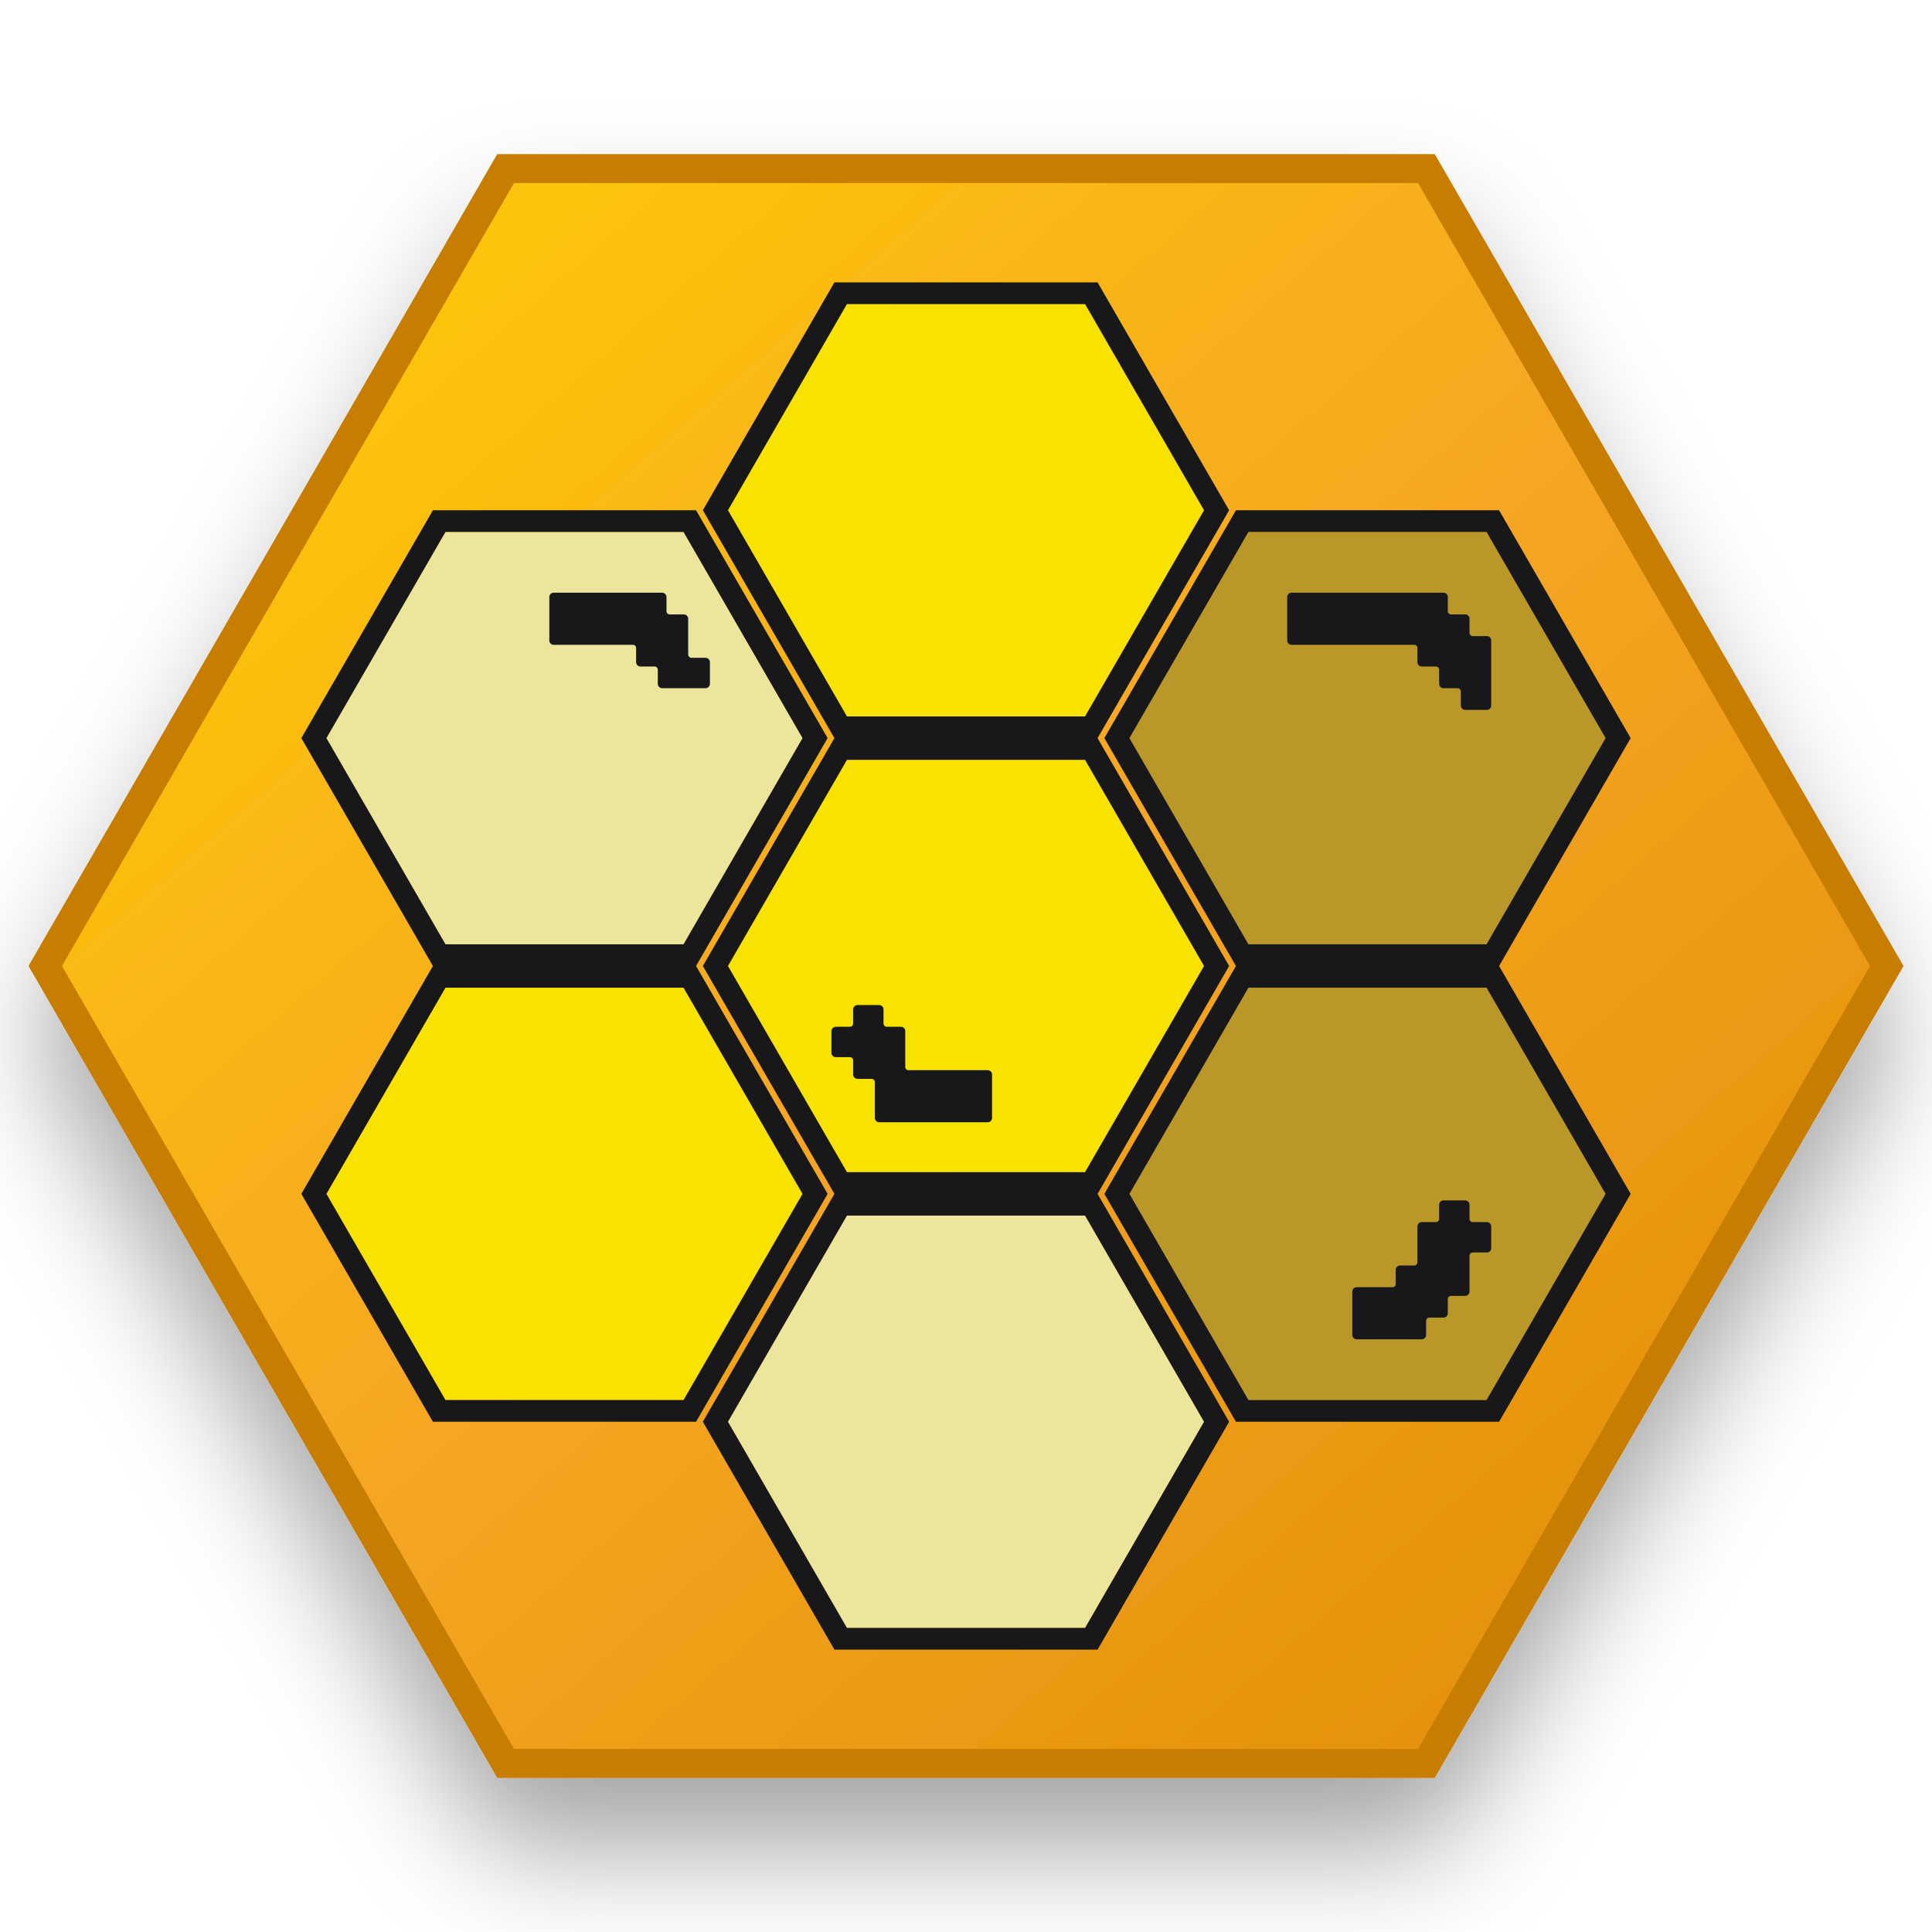
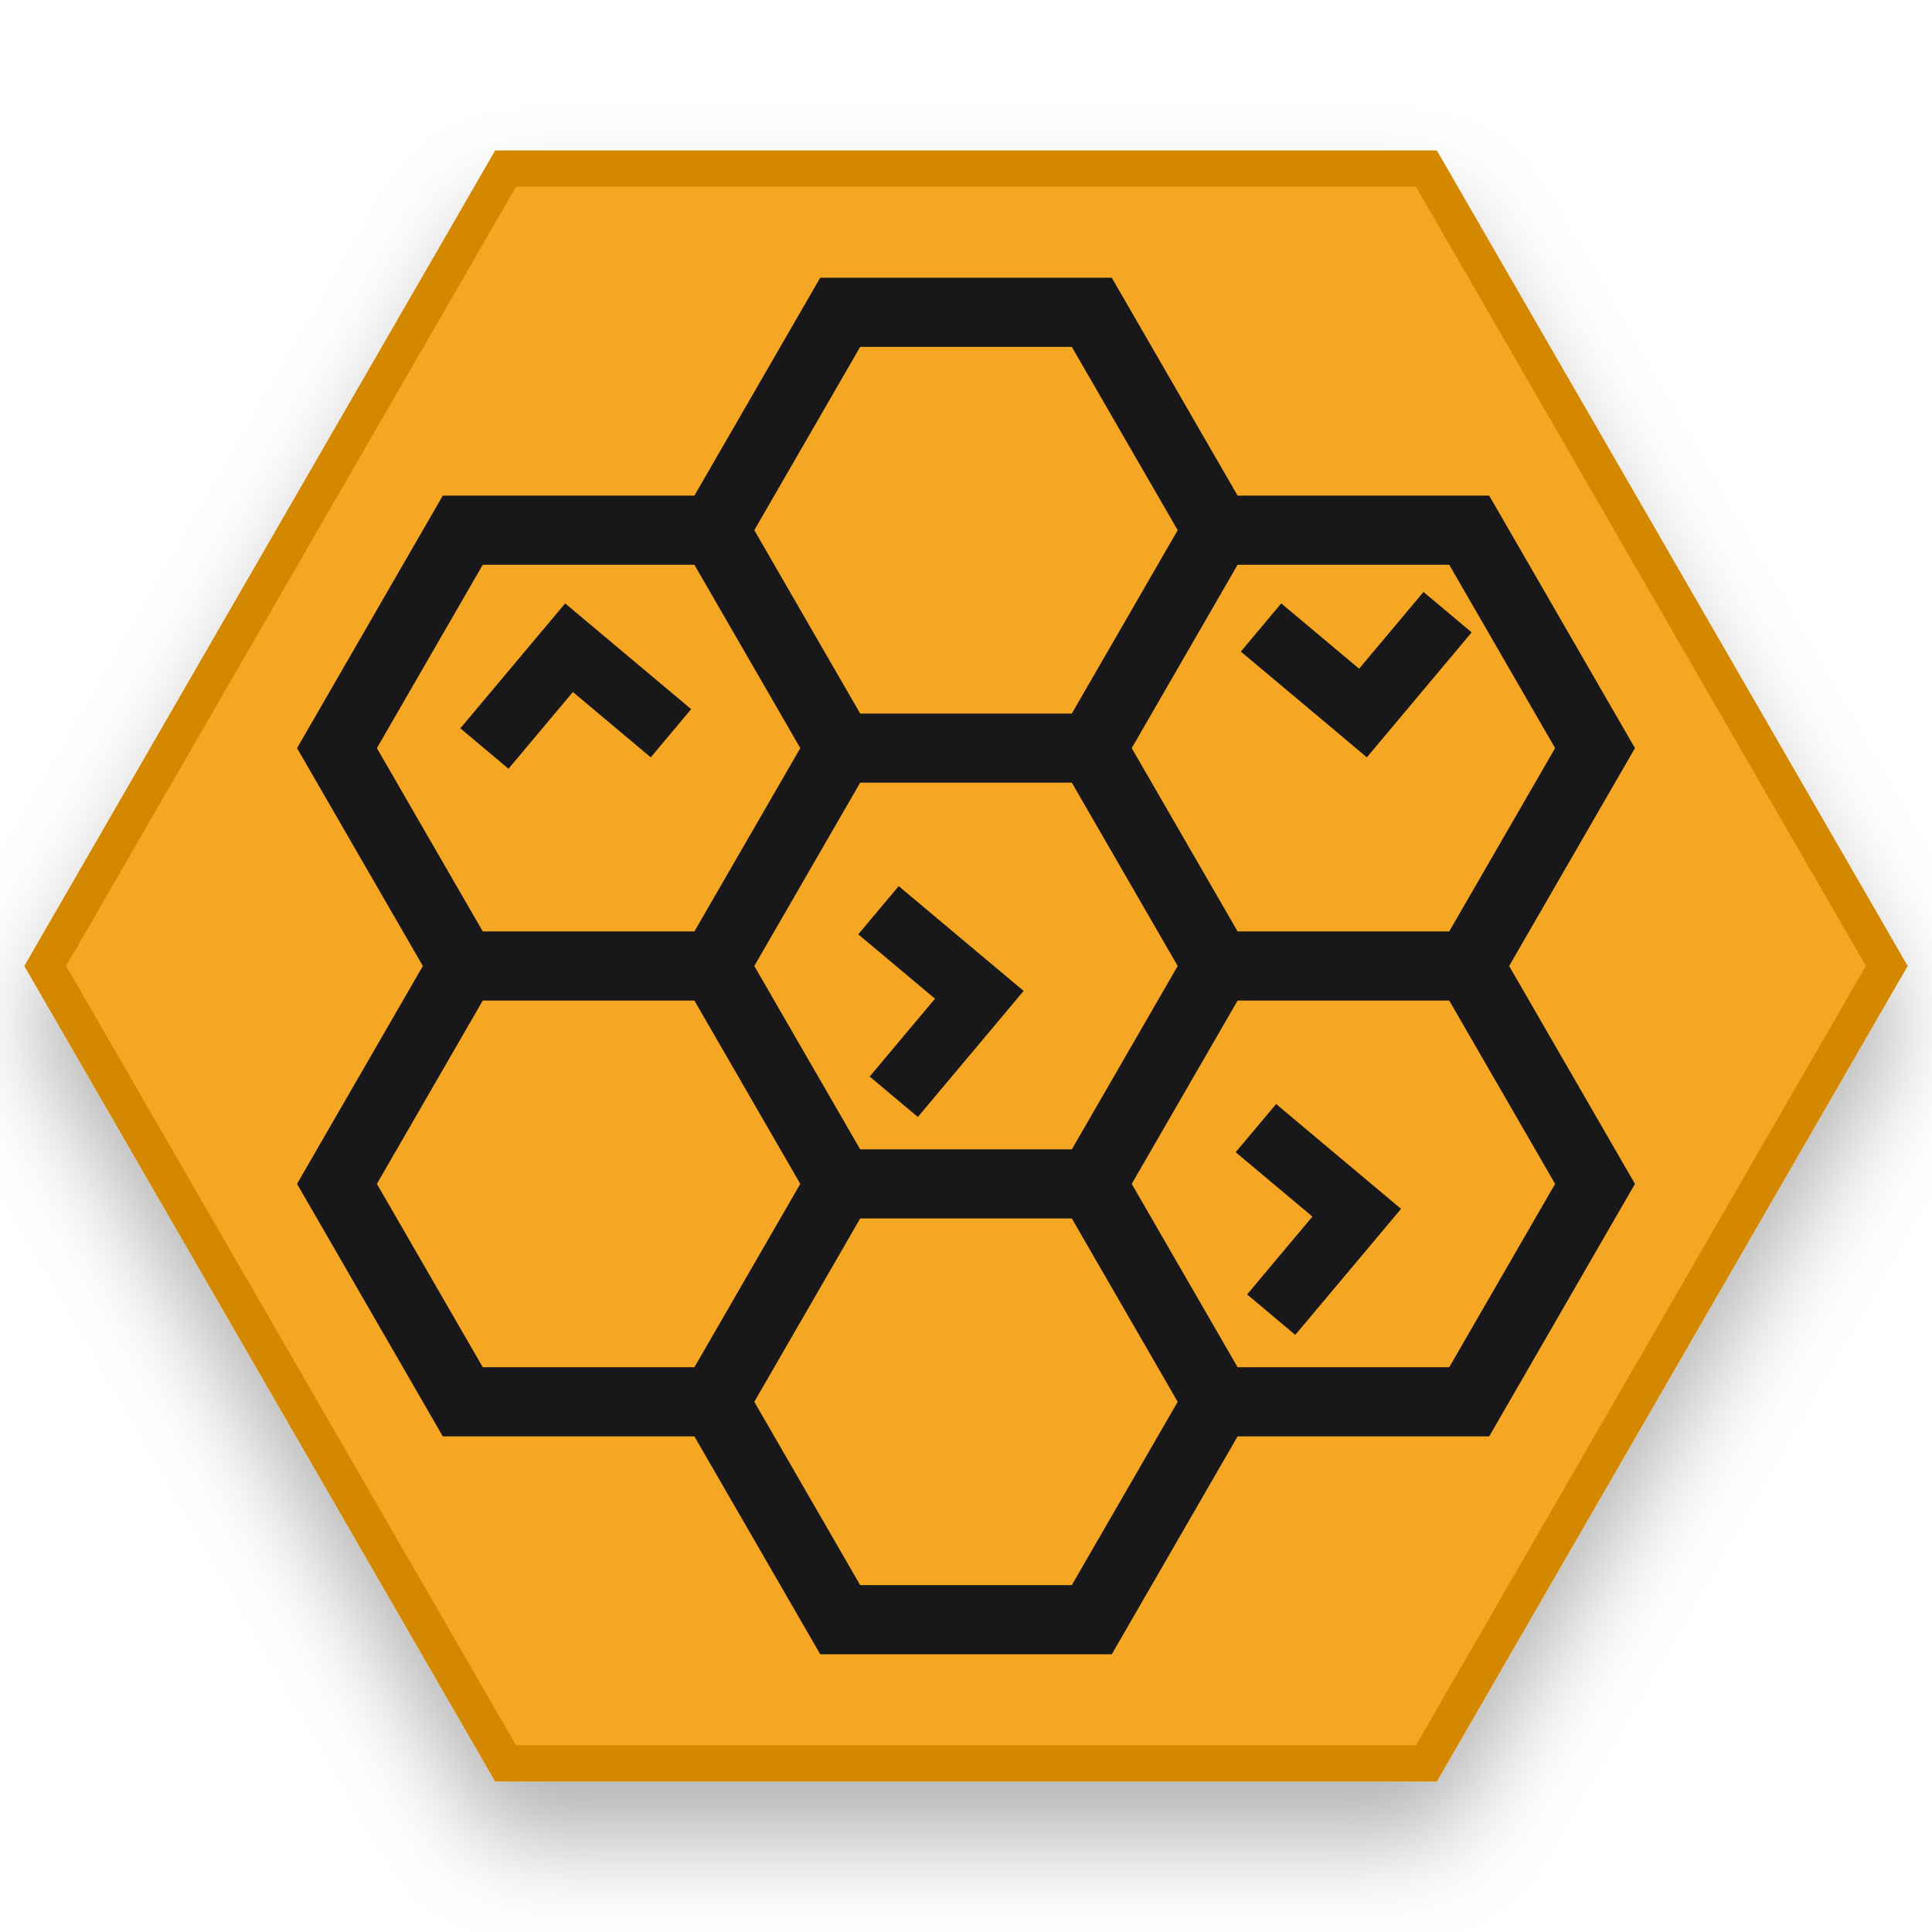
<svg xmlns="http://www.w3.org/2000/svg" viewBox="-20 -20 40 40" width="512" height="512">
  <defs>
    <filter id="tile-shadow" x="-20%" y="-20%" width="140%" height="140%">
-       <feDropShadow dx="0" dy="1.5" stdDeviation="1.2" flood-color="#000000" flood-opacity="0.35" />
+       <feDropShadow dx="0" dy="1.2" stdDeviation="1.0" flood-color="#000000" flood-opacity="0.30" />
    </filter>
-     <linearGradient id="gold-grad" x1="0%" y1="0%" x2="100%" y2="100%">
-       <stop offset="0%" stop-color="#FFD000" />
-       <stop offset="50%" stop-color="#F5A623" />
-       <stop offset="100%" stop-color="#E08B00" />
-     </linearGradient>
  </defs>
-   <polygon points="9.532,-16.510 -9.532,-16.510 -19.064,-0.000 -9.532,16.510 9.532,16.510 19.064,-0.000" fill="url(#gold-grad)" stroke="#C67D00" stroke-width="0.6" filter="url(#tile-shadow)" />
-   <path id="cell-top" d="M 2.465 -13.705 L -2.465 -13.705 L -4.929 -9.436 L -2.465 -5.167 L 2.465 -5.167 L 4.929 -9.436 L 2.465 -13.705 Z" fill="#F7E200" />
-   <path id="cell-top-left" d="M -5.848 -8.987 L -10.777 -8.987 L -13.242 -4.718 L -10.777 -0.449 L -5.848 -0.449 L -3.384 -4.718 L -5.848 -8.987 Z" fill="#ECE69C" />
-   <path id="cell-top-right" d="M 10.777 -8.987 L 5.848 -8.987 L 3.384 -4.718 L 5.848 -0.449 L 10.777 -0.449 L 13.242 -4.718 L 10.777 -8.987 Z" fill="#B99729" />
-   <path id="cell-center" d="M 2.465 -4.269 L -2.465 -4.269 L -4.929 -0.000 L -2.465 4.269 L 2.465 4.269 L 4.929 -0.000 L 2.465 -4.269 Z" fill="#F7E200" />
-   <path id="cell-bottom-left" d="M -5.848 0.449 L -10.777 0.449 L -13.242 4.718 L -10.777 8.987 L -5.848 8.987 L -3.384 4.718 L -5.848 0.449 Z" fill="#F7E200" />
-   <path id="cell-bottom-right" d="M 10.777 0.449 L 5.848 0.449 L 3.384 4.718 L 5.848 8.987 L 10.777 8.987 L 13.242 4.718 L 10.777 0.449 Z" fill="#B99729" />
-   <path id="cell-bottom" d="M 2.465 5.167 L -2.465 5.167 L -4.929 9.436 L -2.465 13.705 L 2.465 13.705 L 4.929 9.436 L 2.465 5.167 Z" fill="#ECE69C" />
-   <path d="M -2.724 -4.718 L -5.448 -0.000 L -2.724 4.718 L -5.448 9.436 L -2.724 14.154 L 2.724 14.154 L 5.448 9.436 L 2.724 4.718 L 5.448 -0.000 L 2.724 -4.718 L 5.448 -9.436 L 2.724 -14.154 L -2.724 -14.154 L -5.448 -9.436 L -2.724 -4.718 Z M -2.465 -13.705 L 2.465 -13.705 L 4.929 -9.436 L 2.465 -5.167 L -2.465 -5.167 L -4.929 -9.436 L -2.465 -13.705 Z M -4.929 -0.000 L -2.465 -4.269 L 2.465 -4.269 L 4.929 -0.000 L 2.465 4.269 L -2.465 4.269 L -4.929 -0.000 Z M -4.929 9.436 L -2.465 5.167 L 2.465 5.167 L 4.929 9.436 L 2.465 13.705 L -2.465 13.705 L -4.929 9.436 Z M -13.761 4.718 L -11.037 9.436 L -5.589 9.436 L -2.865 4.718 L -5.589 -0.000 L -2.865 -4.718 L -5.589 -9.436 L -11.037 -9.436 L -13.761 -4.718 L -11.037 -0.000 L -13.761 4.718 Z M -13.242 -4.718 L -10.777 -8.987 L -5.848 -8.987 L -3.384 -4.718 L -5.848 -0.449 L -10.777 -0.449 L -13.242 -4.718 Z M -13.242 4.718 L -10.777 0.449 L -5.848 0.449 L -3.384 4.718 L -5.848 8.987 L -10.777 8.987 L -13.242 4.718 Z M 2.865 4.718 L 5.589 9.436 L 11.037 9.436 L 13.761 4.718 L 11.037 -0.000 L 13.761 -4.718 L 11.037 -9.436 L 5.589 -9.436 L 2.865 -4.718 L 5.589 -0.000 L 2.865 4.718 Z M 3.384 -4.718 L 5.848 -8.987 L 10.777 -8.987 L 13.242 -4.718 L 10.777 -0.449 L 5.848 -0.449 L 3.384 -4.718 Z M 3.384 4.718 L 5.848 0.449 L 10.777 0.449 L 13.242 4.718 L 10.777 8.987 L 5.848 8.987 L 3.384 4.718 Z" fill="#18181B" fill-rule="evenodd" />
-   <path d="M -8.626 -6.723 L -8.624 -6.714 L -8.621 -6.706 L -8.617 -6.698 L -8.612 -6.690 L -8.607 -6.683 L -8.601 -6.677 L -8.595 -6.671 L -8.587 -6.666 L -8.580 -6.661 L -8.572 -6.657 L -8.564 -6.654 L -8.555 -6.652 L -8.546 -6.651 L -8.536 -6.650 L -6.897 -6.650 L -6.891 -6.650 L -6.884 -6.649 L -6.878 -6.647 L -6.872 -6.645 L -6.866 -6.642 L -6.860 -6.639 L -6.855 -6.635 L -6.850 -6.631 L -6.845 -6.626 L -6.841 -6.620 L -6.838 -6.615 L -6.835 -6.609 L -6.833 -6.602 L -6.831 -6.596 L -6.830 -6.590 L -6.830 -6.583 L -6.830 -6.293 L -6.830 -6.282 L -6.828 -6.273 L -6.826 -6.265 L -6.823 -6.256 L -6.819 -6.249 L -6.815 -6.241 L -6.810 -6.234 L -6.804 -6.227 L -6.797 -6.221 L -6.790 -6.216 L -6.783 -6.212 L -6.775 -6.208 L -6.766 -6.205 L -6.758 -6.203 L -6.749 -6.201 L -6.739 -6.201 L -6.448 -6.201 L -6.442 -6.201 L -6.435 -6.200 L -6.429 -6.198 L -6.422 -6.196 L -6.416 -6.193 L -6.411 -6.190 L -6.405 -6.186 L -6.400 -6.181 L -6.396 -6.176 L -6.392 -6.171 L -6.389 -6.165 L -6.386 -6.159 L -6.384 -6.153 L -6.382 -6.147 L -6.381 -6.140 L -6.381 -6.134 L -6.381 -5.843 L -6.380 -5.833 L -6.379 -5.824 L -6.377 -5.815 L -6.374 -5.807 L -6.370 -5.799 L -6.366 -5.792 L -6.360 -5.785 L -6.354 -5.778 L -6.348 -5.772 L -6.341 -5.767 L -6.333 -5.762 L -6.325 -5.759 L -6.317 -5.756 L -6.308 -5.753 L -6.300 -5.752 L -6.289 -5.752 L -5.394 -5.752 L -5.383 -5.752 L -5.375 -5.753 L -5.366 -5.756 L -5.358 -5.759 L -5.350 -5.762 L -5.342 -5.767 L -5.335 -5.772 L -5.329 -5.778 L -5.323 -5.785 L -5.318 -5.792 L -5.313 -5.799 L -5.309 -5.807 L -5.306 -5.815 L -5.304 -5.824 L -5.303 -5.833 L -5.302 -5.843 L -5.302 -6.289 L -5.303 -6.300 L -5.304 -6.308 L -5.306 -6.317 L -5.309 -6.325 L -5.313 -6.333 L -5.318 -6.341 L -5.323 -6.348 L -5.329 -6.354 L -5.335 -6.360 L -5.342 -6.366 L -5.350 -6.370 L -5.358 -6.374 L -5.366 -6.377 L -5.375 -6.379 L -5.383 -6.380 L -5.394 -6.381 L -5.684 -6.381 L -5.691 -6.381 L -5.697 -6.382 L -5.704 -6.384 L -5.710 -6.386 L -5.716 -6.389 L -5.722 -6.392 L -5.727 -6.396 L -5.732 -6.400 L -5.736 -6.405 L -5.740 -6.411 L -5.744 -6.416 L -5.747 -6.422 L -5.749 -6.429 L -5.750 -6.435 L -5.751 -6.442 L -5.752 -6.448 L -5.752 -7.188 L -5.752 -7.198 L -5.753 -7.207 L -5.756 -7.216 L -5.759 -7.224 L -5.762 -7.232 L -5.767 -7.239 L -5.772 -7.247 L -5.778 -7.253 L -5.785 -7.259 L -5.792 -7.264 L -5.799 -7.269 L -5.807 -7.272 L -5.815 -7.275 L -5.824 -7.278 L -5.833 -7.279 L -5.843 -7.279 L -6.134 -7.279 L -6.140 -7.280 L -6.147 -7.281 L -6.153 -7.282 L -6.159 -7.285 L -6.165 -7.287 L -6.171 -7.291 L -6.176 -7.295 L -6.181 -7.299 L -6.186 -7.304 L -6.190 -7.309 L -6.193 -7.315 L -6.196 -7.321 L -6.198 -7.327 L -6.200 -7.334 L -6.201 -7.340 L -6.201 -7.347 L -6.201 -7.637 L -6.201 -7.648 L -6.203 -7.656 L -6.205 -7.665 L -6.208 -7.673 L -6.212 -7.681 L -6.216 -7.689 L -6.221 -7.696 L -6.227 -7.702 L -6.234 -7.708 L -6.241 -7.714 L -6.249 -7.718 L -6.256 -7.722 L -6.265 -7.725 L -6.273 -7.727 L -6.282 -7.728 L -6.293 -7.729 L -8.536 -7.729 L -8.546 -7.728 L -8.555 -7.727 L -8.564 -7.725 L -8.572 -7.722 L -8.580 -7.718 L -8.587 -7.714 L -8.595 -7.708 L -8.601 -7.702 L -8.607 -7.696 L -8.612 -7.689 L -8.617 -7.681 L -8.621 -7.673 L -8.624 -7.665 L -8.626 -7.656 L -8.627 -7.648 L -8.627 -7.637 L -8.627 -6.742 L -8.627 -6.731 L -8.626 -6.723 Z M 6.723 -7.727 L 6.714 -7.725 L 6.706 -7.722 L 6.698 -7.718 L 6.690 -7.714 L 6.683 -7.708 L 6.677 -7.702 L 6.671 -7.696 L 6.666 -7.689 L 6.661 -7.681 L 6.657 -7.673 L 6.654 -7.665 L 6.652 -7.656 L 6.651 -7.648 L 6.650 -7.637 L 6.650 -6.742 L 6.651 -6.731 L 6.652 -6.723 L 6.654 -6.714 L 6.657 -6.706 L 6.661 -6.698 L 6.666 -6.690 L 6.671 -6.683 L 6.677 -6.677 L 6.683 -6.671 L 6.690 -6.666 L 6.698 -6.661 L 6.706 -6.657 L 6.714 -6.654 L 6.723 -6.652 L 6.731 -6.651 L 6.742 -6.650 L 9.279 -6.650 L 9.286 -6.650 L 9.292 -6.649 L 9.299 -6.647 L 9.305 -6.645 L 9.311 -6.642 L 9.316 -6.639 L 9.322 -6.635 L 9.327 -6.631 L 9.331 -6.626 L 9.335 -6.620 L 9.338 -6.615 L 9.341 -6.609 L 9.344 -6.602 L 9.345 -6.596 L 9.346 -6.590 L 9.346 -6.583 L 9.346 -6.293 L 9.347 -6.282 L 9.348 -6.273 L 9.350 -6.265 L 9.353 -6.256 L 9.357 -6.249 L 9.362 -6.241 L 9.367 -6.234 L 9.373 -6.227 L 9.379 -6.221 L 9.386 -6.216 L 9.394 -6.212 L 9.402 -6.208 L 9.410 -6.205 L 9.419 -6.203 L 9.427 -6.201 L 9.438 -6.201 L 9.728 -6.201 L 9.735 -6.201 L 9.741 -6.200 L 9.748 -6.198 L 9.754 -6.196 L 9.760 -6.193 L 9.766 -6.190 L 9.771 -6.186 L 9.776 -6.181 L 9.780 -6.176 L 9.784 -6.171 L 9.788 -6.165 L 9.791 -6.159 L 9.793 -6.153 L 9.794 -6.147 L 9.795 -6.140 L 9.796 -6.134 L 9.796 -5.843 L 9.796 -5.833 L 9.798 -5.824 L 9.800 -5.815 L 9.803 -5.807 L 9.806 -5.799 L 9.811 -5.792 L 9.816 -5.785 L 9.822 -5.778 L 9.829 -5.772 L 9.836 -5.767 L 9.843 -5.762 L 9.851 -5.759 L 9.860 -5.756 L 9.868 -5.753 L 9.877 -5.752 L 9.887 -5.752 L 10.178 -5.752 L 10.184 -5.751 L 10.191 -5.750 L 10.197 -5.749 L 10.203 -5.747 L 10.209 -5.744 L 10.215 -5.740 L 10.220 -5.736 L 10.225 -5.732 L 10.230 -5.727 L 10.234 -5.722 L 10.237 -5.716 L 10.240 -5.710 L 10.242 -5.704 L 10.244 -5.697 L 10.245 -5.691 L 10.245 -5.684 L 10.245 -5.394 L 10.246 -5.383 L 10.247 -5.375 L 10.249 -5.366 L 10.252 -5.358 L 10.256 -5.350 L 10.260 -5.342 L 10.266 -5.335 L 10.271 -5.329 L 10.278 -5.323 L 10.285 -5.318 L 10.293 -5.313 L 10.301 -5.309 L 10.309 -5.306 L 10.317 -5.304 L 10.326 -5.303 L 10.337 -5.302 L 10.783 -5.302 L 10.793 -5.303 L 10.802 -5.304 L 10.810 -5.306 L 10.819 -5.309 L 10.827 -5.313 L 10.834 -5.318 L 10.841 -5.323 L 10.848 -5.329 L 10.854 -5.335 L 10.859 -5.342 L 10.863 -5.350 L 10.867 -5.358 L 10.870 -5.366 L 10.872 -5.375 L 10.874 -5.383 L 10.874 -5.394 L 10.874 -6.739 L 10.874 -6.749 L 10.872 -6.758 L 10.870 -6.766 L 10.867 -6.775 L 10.863 -6.783 L 10.859 -6.790 L 10.854 -6.797 L 10.848 -6.804 L 10.841 -6.810 L 10.834 -6.815 L 10.827 -6.819 L 10.819 -6.823 L 10.810 -6.826 L 10.802 -6.828 L 10.793 -6.830 L 10.783 -6.830 L 10.492 -6.830 L 10.486 -6.830 L 10.479 -6.831 L 10.473 -6.833 L 10.466 -6.835 L 10.460 -6.838 L 10.455 -6.841 L 10.449 -6.845 L 10.445 -6.850 L 10.440 -6.855 L 10.436 -6.860 L 10.433 -6.866 L 10.430 -6.872 L 10.428 -6.878 L 10.426 -6.884 L 10.425 -6.891 L 10.425 -6.897 L 10.425 -7.188 L 10.424 -7.198 L 10.423 -7.207 L 10.421 -7.216 L 10.418 -7.224 L 10.414 -7.232 L 10.410 -7.239 L 10.404 -7.247 L 10.398 -7.253 L 10.392 -7.259 L 10.385 -7.264 L 10.377 -7.269 L 10.369 -7.272 L 10.361 -7.275 L 10.352 -7.278 L 10.344 -7.279 L 10.333 -7.279 L 10.043 -7.279 L 10.036 -7.280 L 10.030 -7.281 L 10.023 -7.282 L 10.017 -7.285 L 10.011 -7.287 L 10.005 -7.291 L 10.000 -7.295 L 9.995 -7.299 L 9.991 -7.304 L 9.987 -7.309 L 9.983 -7.315 L 9.981 -7.321 L 9.978 -7.327 L 9.977 -7.334 L 9.976 -7.340 L 9.975 -7.347 L 9.975 -7.637 L 9.975 -7.648 L 9.974 -7.656 L 9.972 -7.665 L 9.969 -7.673 L 9.965 -7.681 L 9.960 -7.689 L 9.955 -7.696 L 9.949 -7.702 L 9.943 -7.708 L 9.936 -7.714 L 9.928 -7.718 L 9.920 -7.722 L 9.912 -7.725 L 9.903 -7.727 L 9.894 -7.728 L 9.884 -7.729 L 6.742 -7.729 L 6.731 -7.728 L 6.723 -7.727 Z M -2.338 1.204 L -2.340 1.210 L -2.342 1.217 L -2.345 1.223 L -2.348 1.228 L -2.352 1.234 L -2.356 1.238 L -2.361 1.243 L -2.367 1.247 L -2.372 1.250 L -2.378 1.253 L -2.384 1.255 L -2.391 1.257 L -2.397 1.258 L -2.404 1.258 L -2.694 1.258 L -2.705 1.259 L -2.714 1.260 L -2.722 1.262 L -2.730 1.265 L -2.738 1.269 L -2.746 1.273 L -2.753 1.279 L -2.760 1.285 L -2.765 1.291 L -2.771 1.298 L -2.775 1.306 L -2.779 1.314 L -2.782 1.322 L -2.784 1.331 L -2.785 1.339 L -2.786 1.350 L -2.786 1.796 L -2.785 1.806 L -2.784 1.815 L -2.782 1.823 L -2.779 1.832 L -2.775 1.840 L -2.771 1.847 L -2.765 1.854 L -2.760 1.861 L -2.753 1.867 L -2.746 1.872 L -2.738 1.877 L -2.730 1.880 L -2.722 1.883 L -2.714 1.885 L -2.705 1.887 L -2.694 1.887 L -2.404 1.887 L -2.397 1.888 L -2.391 1.889 L -2.384 1.890 L -2.378 1.892 L -2.372 1.895 L -2.367 1.899 L -2.361 1.903 L -2.356 1.907 L -2.352 1.912 L -2.348 1.917 L -2.345 1.923 L -2.342 1.929 L -2.340 1.935 L -2.338 1.942 L -2.337 1.948 L -2.337 1.955 L -2.337 2.245 L -2.336 2.256 L -2.335 2.264 L -2.333 2.273 L -2.330 2.281 L -2.326 2.289 L -2.321 2.297 L -2.316 2.304 L -2.310 2.310 L -2.304 2.316 L -2.297 2.321 L -2.289 2.326 L -2.281 2.330 L -2.273 2.333 L -2.264 2.335 L -2.256 2.336 L -2.245 2.337 L -1.955 2.337 L -1.948 2.337 L -1.942 2.338 L -1.935 2.340 L -1.929 2.342 L -1.923 2.345 L -1.917 2.348 L -1.912 2.352 L -1.907 2.356 L -1.903 2.361 L -1.899 2.367 L -1.895 2.372 L -1.892 2.378 L -1.890 2.384 L -1.889 2.391 L -1.888 2.397 L -1.887 2.404 L -1.887 3.144 L -1.887 3.154 L -1.885 3.163 L -1.883 3.171 L -1.880 3.180 L -1.877 3.188 L -1.872 3.195 L -1.867 3.202 L -1.861 3.209 L -1.854 3.215 L -1.847 3.220 L -1.840 3.225 L -1.832 3.228 L -1.823 3.231 L -1.815 3.233 L -1.806 3.235 L -1.796 3.235 L 0.448 3.235 L 0.458 3.235 L 0.467 3.233 L 0.475 3.231 L 0.484 3.228 L 0.492 3.225 L 0.499 3.220 L 0.506 3.215 L 0.513 3.209 L 0.519 3.202 L 0.524 3.195 L 0.529 3.188 L 0.532 3.180 L 0.535 3.171 L 0.537 3.163 L 0.539 3.154 L 0.539 3.144 L 0.539 2.248 L 0.539 2.238 L 0.537 2.229 L 0.535 2.221 L 0.532 2.212 L 0.529 2.204 L 0.524 2.197 L 0.519 2.190 L 0.513 2.183 L 0.506 2.177 L 0.499 2.172 L 0.492 2.168 L 0.484 2.164 L 0.475 2.161 L 0.467 2.159 L 0.458 2.157 L 0.448 2.157 L -1.191 2.157 L -1.197 2.157 L -1.204 2.156 L -1.210 2.154 L -1.217 2.152 L -1.223 2.149 L -1.228 2.146 L -1.234 2.142 L -1.238 2.137 L -1.243 2.132 L -1.247 2.127 L -1.250 2.121 L -1.253 2.115 L -1.255 2.109 L -1.257 2.103 L -1.258 2.096 L -1.258 2.089 L -1.258 1.350 L -1.259 1.339 L -1.260 1.331 L -1.262 1.322 L -1.265 1.314 L -1.269 1.306 L -1.273 1.298 L -1.279 1.291 L -1.285 1.285 L -1.291 1.279 L -1.298 1.273 L -1.306 1.269 L -1.314 1.265 L -1.322 1.262 L -1.331 1.260 L -1.339 1.259 L -1.350 1.258 L -1.640 1.258 L -1.647 1.258 L -1.653 1.257 L -1.660 1.255 L -1.666 1.253 L -1.672 1.250 L -1.678 1.247 L -1.683 1.243 L -1.688 1.238 L -1.692 1.234 L -1.696 1.228 L -1.700 1.223 L -1.702 1.217 L -1.705 1.210 L -1.706 1.204 L -1.707 1.197 L -1.708 1.191 L -1.708 0.900 L -1.708 0.890 L -1.709 0.881 L -1.711 0.873 L -1.714 0.864 L -1.718 0.856 L -1.723 0.849 L -1.728 0.842 L -1.734 0.835 L -1.740 0.829 L -1.748 0.824 L -1.755 0.820 L -1.763 0.816 L -1.771 0.813 L -1.780 0.811 L -1.789 0.809 L -1.799 0.809 L -2.245 0.809 L -2.256 0.809 L -2.264 0.811 L -2.273 0.813 L -2.281 0.816 L -2.289 0.820 L -2.297 0.824 L -2.304 0.829 L -2.310 0.835 L -2.316 0.842 L -2.321 0.849 L -2.326 0.856 L -2.330 0.864 L -2.333 0.873 L -2.335 0.881 L -2.336 0.890 L -2.337 0.900 L -2.337 1.191 L -2.337 1.197 L -2.338 1.204 Z M 9.419 5.304 L 9.410 5.306 L 9.402 5.309 L 9.394 5.313 L 9.386 5.318 L 9.379 5.323 L 9.373 5.329 L 9.367 5.335 L 9.362 5.342 L 9.357 5.350 L 9.353 5.358 L 9.350 5.366 L 9.348 5.375 L 9.347 5.383 L 9.346 5.394 L 9.346 6.134 L 9.346 6.140 L 9.345 6.147 L 9.344 6.153 L 9.341 6.159 L 9.338 6.165 L 9.335 6.171 L 9.331 6.176 L 9.327 6.181 L 9.322 6.186 L 9.316 6.190 L 9.311 6.193 L 9.305 6.196 L 9.299 6.198 L 9.292 6.200 L 9.286 6.201 L 9.279 6.201 L 8.989 6.201 L 8.978 6.201 L 8.969 6.203 L 8.961 6.205 L 8.953 6.208 L 8.945 6.212 L 8.937 6.216 L 8.930 6.221 L 8.923 6.227 L 8.918 6.234 L 8.912 6.241 L 8.908 6.249 L 8.904 6.256 L 8.901 6.265 L 8.899 6.273 L 8.898 6.282 L 8.897 6.293 L 8.897 6.583 L 8.897 6.590 L 8.896 6.596 L 8.894 6.602 L 8.892 6.609 L 8.889 6.615 L 8.886 6.620 L 8.882 6.626 L 8.877 6.631 L 8.872 6.635 L 8.867 6.639 L 8.861 6.642 L 8.855 6.645 L 8.849 6.647 L 8.843 6.649 L 8.836 6.650 L 8.830 6.650 L 8.090 6.650 L 8.079 6.651 L 8.071 6.652 L 8.062 6.654 L 8.054 6.657 L 8.046 6.661 L 8.038 6.666 L 8.031 6.671 L 8.025 6.677 L 8.019 6.683 L 8.014 6.690 L 8.009 6.698 L 8.005 6.706 L 8.002 6.714 L 8.000 6.723 L 7.999 6.731 L 7.998 6.742 L 7.998 7.637 L 7.999 7.648 L 8.000 7.656 L 8.002 7.665 L 8.005 7.673 L 8.009 7.681 L 8.014 7.689 L 8.019 7.696 L 8.025 7.702 L 8.031 7.708 L 8.038 7.714 L 8.046 7.718 L 8.054 7.722 L 8.062 7.725 L 8.071 7.727 L 8.079 7.728 L 8.090 7.729 L 9.435 7.729 L 9.445 7.728 L 9.454 7.727 L 9.462 7.725 L 9.471 7.722 L 9.479 7.718 L 9.486 7.714 L 9.493 7.708 L 9.500 7.702 L 9.506 7.696 L 9.511 7.689 L 9.515 7.681 L 9.519 7.673 L 9.522 7.665 L 9.524 7.656 L 9.526 7.648 L 9.526 7.637 L 9.526 7.347 L 9.526 7.340 L 9.527 7.334 L 9.529 7.327 L 9.531 7.321 L 9.534 7.315 L 9.538 7.309 L 9.541 7.304 L 9.546 7.299 L 9.551 7.295 L 9.556 7.291 L 9.562 7.287 L 9.568 7.285 L 9.574 7.282 L 9.580 7.281 L 9.587 7.280 L 9.594 7.279 L 9.884 7.279 L 9.894 7.279 L 9.903 7.278 L 9.912 7.275 L 9.920 7.272 L 9.928 7.269 L 9.936 7.264 L 9.943 7.259 L 9.949 7.253 L 9.955 7.247 L 9.960 7.239 L 9.965 7.232 L 9.969 7.224 L 9.972 7.216 L 9.974 7.207 L 9.975 7.198 L 9.975 7.188 L 9.975 6.897 L 9.976 6.891 L 9.977 6.884 L 9.978 6.878 L 9.981 6.872 L 9.983 6.866 L 9.987 6.860 L 9.991 6.855 L 9.995 6.850 L 10.000 6.845 L 10.005 6.841 L 10.011 6.838 L 10.017 6.835 L 10.023 6.833 L 10.030 6.831 L 10.036 6.830 L 10.043 6.830 L 10.333 6.830 L 10.344 6.830 L 10.352 6.828 L 10.361 6.826 L 10.369 6.823 L 10.377 6.819 L 10.385 6.815 L 10.392 6.810 L 10.398 6.804 L 10.404 6.797 L 10.410 6.790 L 10.414 6.783 L 10.418 6.775 L 10.421 6.766 L 10.423 6.758 L 10.424 6.749 L 10.425 6.739 L 10.425 5.999 L 10.425 5.992 L 10.426 5.986 L 10.428 5.979 L 10.430 5.973 L 10.433 5.967 L 10.436 5.961 L 10.440 5.956 L 10.445 5.951 L 10.449 5.947 L 10.455 5.943 L 10.460 5.939 L 10.466 5.937 L 10.473 5.934 L 10.479 5.933 L 10.486 5.932 L 10.492 5.931 L 10.783 5.931 L 10.793 5.931 L 10.802 5.930 L 10.810 5.927 L 10.819 5.924 L 10.827 5.921 L 10.834 5.916 L 10.841 5.911 L 10.848 5.905 L 10.854 5.898 L 10.859 5.891 L 10.863 5.884 L 10.867 5.876 L 10.870 5.868 L 10.872 5.859 L 10.874 5.850 L 10.874 5.840 L 10.874 5.394 L 10.874 5.383 L 10.872 5.375 L 10.870 5.366 L 10.867 5.358 L 10.863 5.350 L 10.859 5.342 L 10.854 5.335 L 10.848 5.329 L 10.841 5.323 L 10.834 5.318 L 10.827 5.313 L 10.819 5.309 L 10.810 5.306 L 10.802 5.304 L 10.793 5.303 L 10.783 5.302 L 10.492 5.302 L 10.486 5.302 L 10.479 5.301 L 10.473 5.299 L 10.466 5.297 L 10.460 5.294 L 10.455 5.291 L 10.449 5.287 L 10.445 5.283 L 10.440 5.278 L 10.436 5.272 L 10.433 5.267 L 10.430 5.261 L 10.428 5.254 L 10.426 5.248 L 10.425 5.241 L 10.425 5.235 L 10.425 4.944 L 10.424 4.934 L 10.423 4.925 L 10.421 4.917 L 10.418 4.908 L 10.414 4.900 L 10.410 4.893 L 10.404 4.886 L 10.398 4.879 L 10.392 4.873 L 10.385 4.868 L 10.377 4.864 L 10.369 4.860 L 10.361 4.857 L 10.352 4.855 L 10.344 4.853 L 10.333 4.853 L 9.887 4.853 L 9.877 4.853 L 9.868 4.855 L 9.860 4.857 L 9.851 4.860 L 9.843 4.864 L 9.836 4.868 L 9.829 4.873 L 9.822 4.879 L 9.816 4.886 L 9.811 4.893 L 9.806 4.900 L 9.803 4.908 L 9.800 4.917 L 9.798 4.925 L 9.796 4.934 L 9.796 4.944 L 9.796 5.235 L 9.795 5.241 L 9.794 5.248 L 9.793 5.254 L 9.791 5.261 L 9.788 5.267 L 9.784 5.272 L 9.780 5.278 L 9.776 5.283 L 9.771 5.287 L 9.766 5.291 L 9.760 5.294 L 9.754 5.297 L 9.748 5.299 L 9.741 5.301 L 9.735 5.302 L 9.728 5.302 L 9.438 5.302 L 9.427 5.303 L 9.419 5.304 Z" fill="#18181B" fill-rule="evenodd" />
+   <polygon points="9.532,-16.510 -9.532,-16.510 -19.064,-0.000 -9.532,16.510 9.532,16.510 19.064,-0.000" fill="#F5A623" stroke="#D48800" stroke-width="0.75" filter="url(#tile-shadow)" />
+   <path id="inlaid-lattice" d="M 3.018 14.250 L 5.623 9.739 L 10.832 9.739 L 13.850 4.511 L 11.245 -0.000 L 13.850 -4.511 L 10.832 -9.739 L 5.623 -9.739 L 3.018 -14.250 L -3.018 -14.250 L -5.623 -9.739 L -10.832 -9.739 L -13.850 -4.511 L -11.245 0.000 L -13.850 4.511 L -10.832 9.739 L -5.623 9.739 L -3.018 14.250 L 3.018 14.250 Z M 2.191 5.227 L 4.383 9.023 L 2.191 12.818 L -2.191 12.818 L -4.383 9.023 L -2.191 5.227 L 2.191 5.227 Z M -3.431 4.511 L -5.623 8.307 L -10.005 8.307 L -12.197 4.511 L -10.005 0.716 L -5.623 0.716 L -3.431 4.511 Z M 12.197 4.511 L 10.005 8.307 L 5.623 8.307 L 3.431 4.511 L 5.623 0.716 L 10.005 0.716 L 12.197 4.511 Z M 4.383 -0.000 L 2.191 3.796 L -2.191 3.796 L -4.383 -0.000 L -2.191 -3.796 L 2.191 -3.796 L 4.383 -0.000 Z M -3.431 -4.511 L -5.623 -0.716 L -10.005 -0.716 L -12.197 -4.511 L -10.005 -8.307 L -5.623 -8.307 L -3.431 -4.511 Z M 12.197 -4.511 L 10.005 -0.716 L 5.623 -0.716 L 3.431 -4.511 L 5.623 -8.307 L 10.005 -8.307 L 12.197 -4.511 Z M 4.383 -9.023 L 2.191 -5.227 L -2.191 -5.227 L -4.383 -9.023 L -2.191 -12.818 L 2.191 -12.818 L 4.383 -9.023 Z" fill="#18181B" fill-rule="evenodd" />
+   <g id="inlaid-chevrons" fill="#18181B">
+     <path id="chevron-top-left" d="M -9.472 -4.084 L -8.139 -5.673 L -6.527 -4.320 L -5.690 -5.318 L -7.302 -6.670 L -8.299 -7.507 L -9.136 -6.510 L -10.469 -4.921 L -9.472 -4.084 Z" />
+     <path id="chevron-top-right" d="M 9.472 -7.744 L 8.139 -6.155 L 6.527 -7.507 L 5.690 -6.510 L 7.302 -5.158 L 8.299 -4.320 L 9.136 -5.318 L 10.469 -6.907 L 9.472 -7.744 Z" />
+     <path id="chevron-center" d="M -0.642 0.677 L -1.994 2.289 L -0.997 3.126 L 0.356 1.514 L 1.193 0.516 L 0.195 -0.321 L -1.393 -1.654 L -2.231 -0.656 L -0.642 0.677 Z" />
+     <path id="chevron-bottom-right" d="M 7.172 5.188 L 5.820 6.800 L 6.817 7.637 L 8.170 6.026 L 9.007 5.028 L 8.009 4.191 L 6.421 2.858 L 5.583 3.855 L 7.172 5.188 Z" />
+   </g>
</svg>
